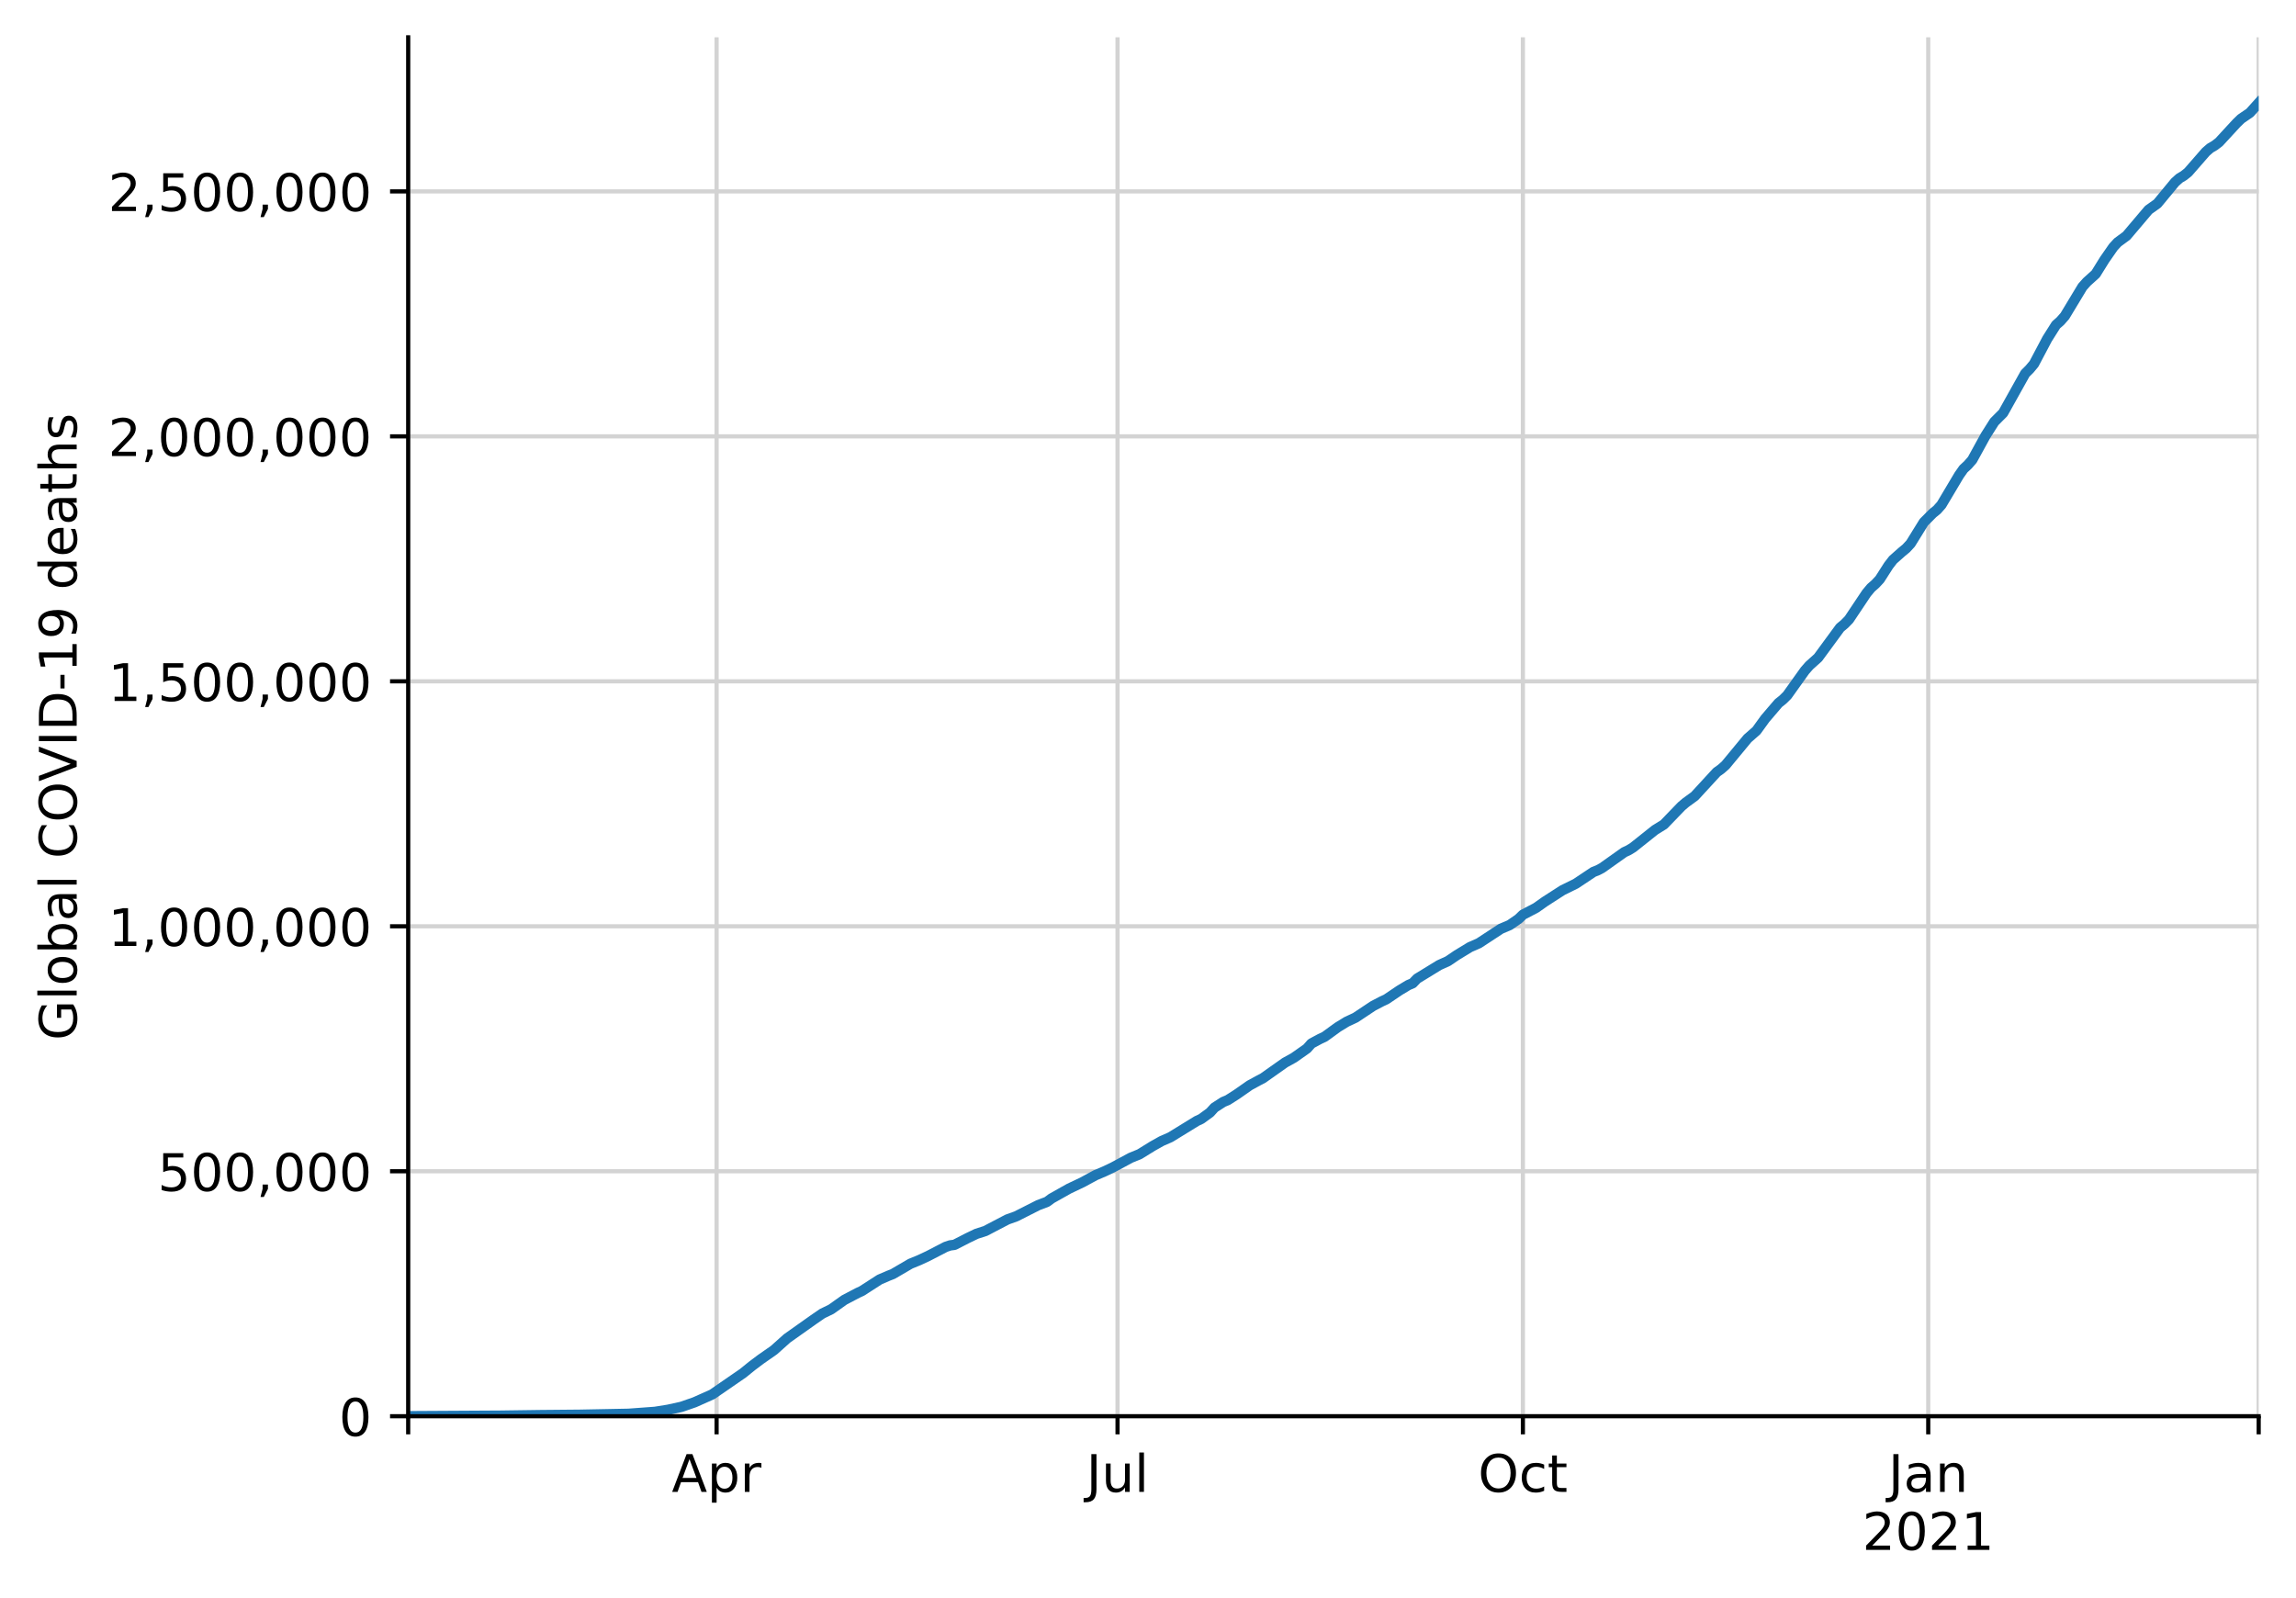
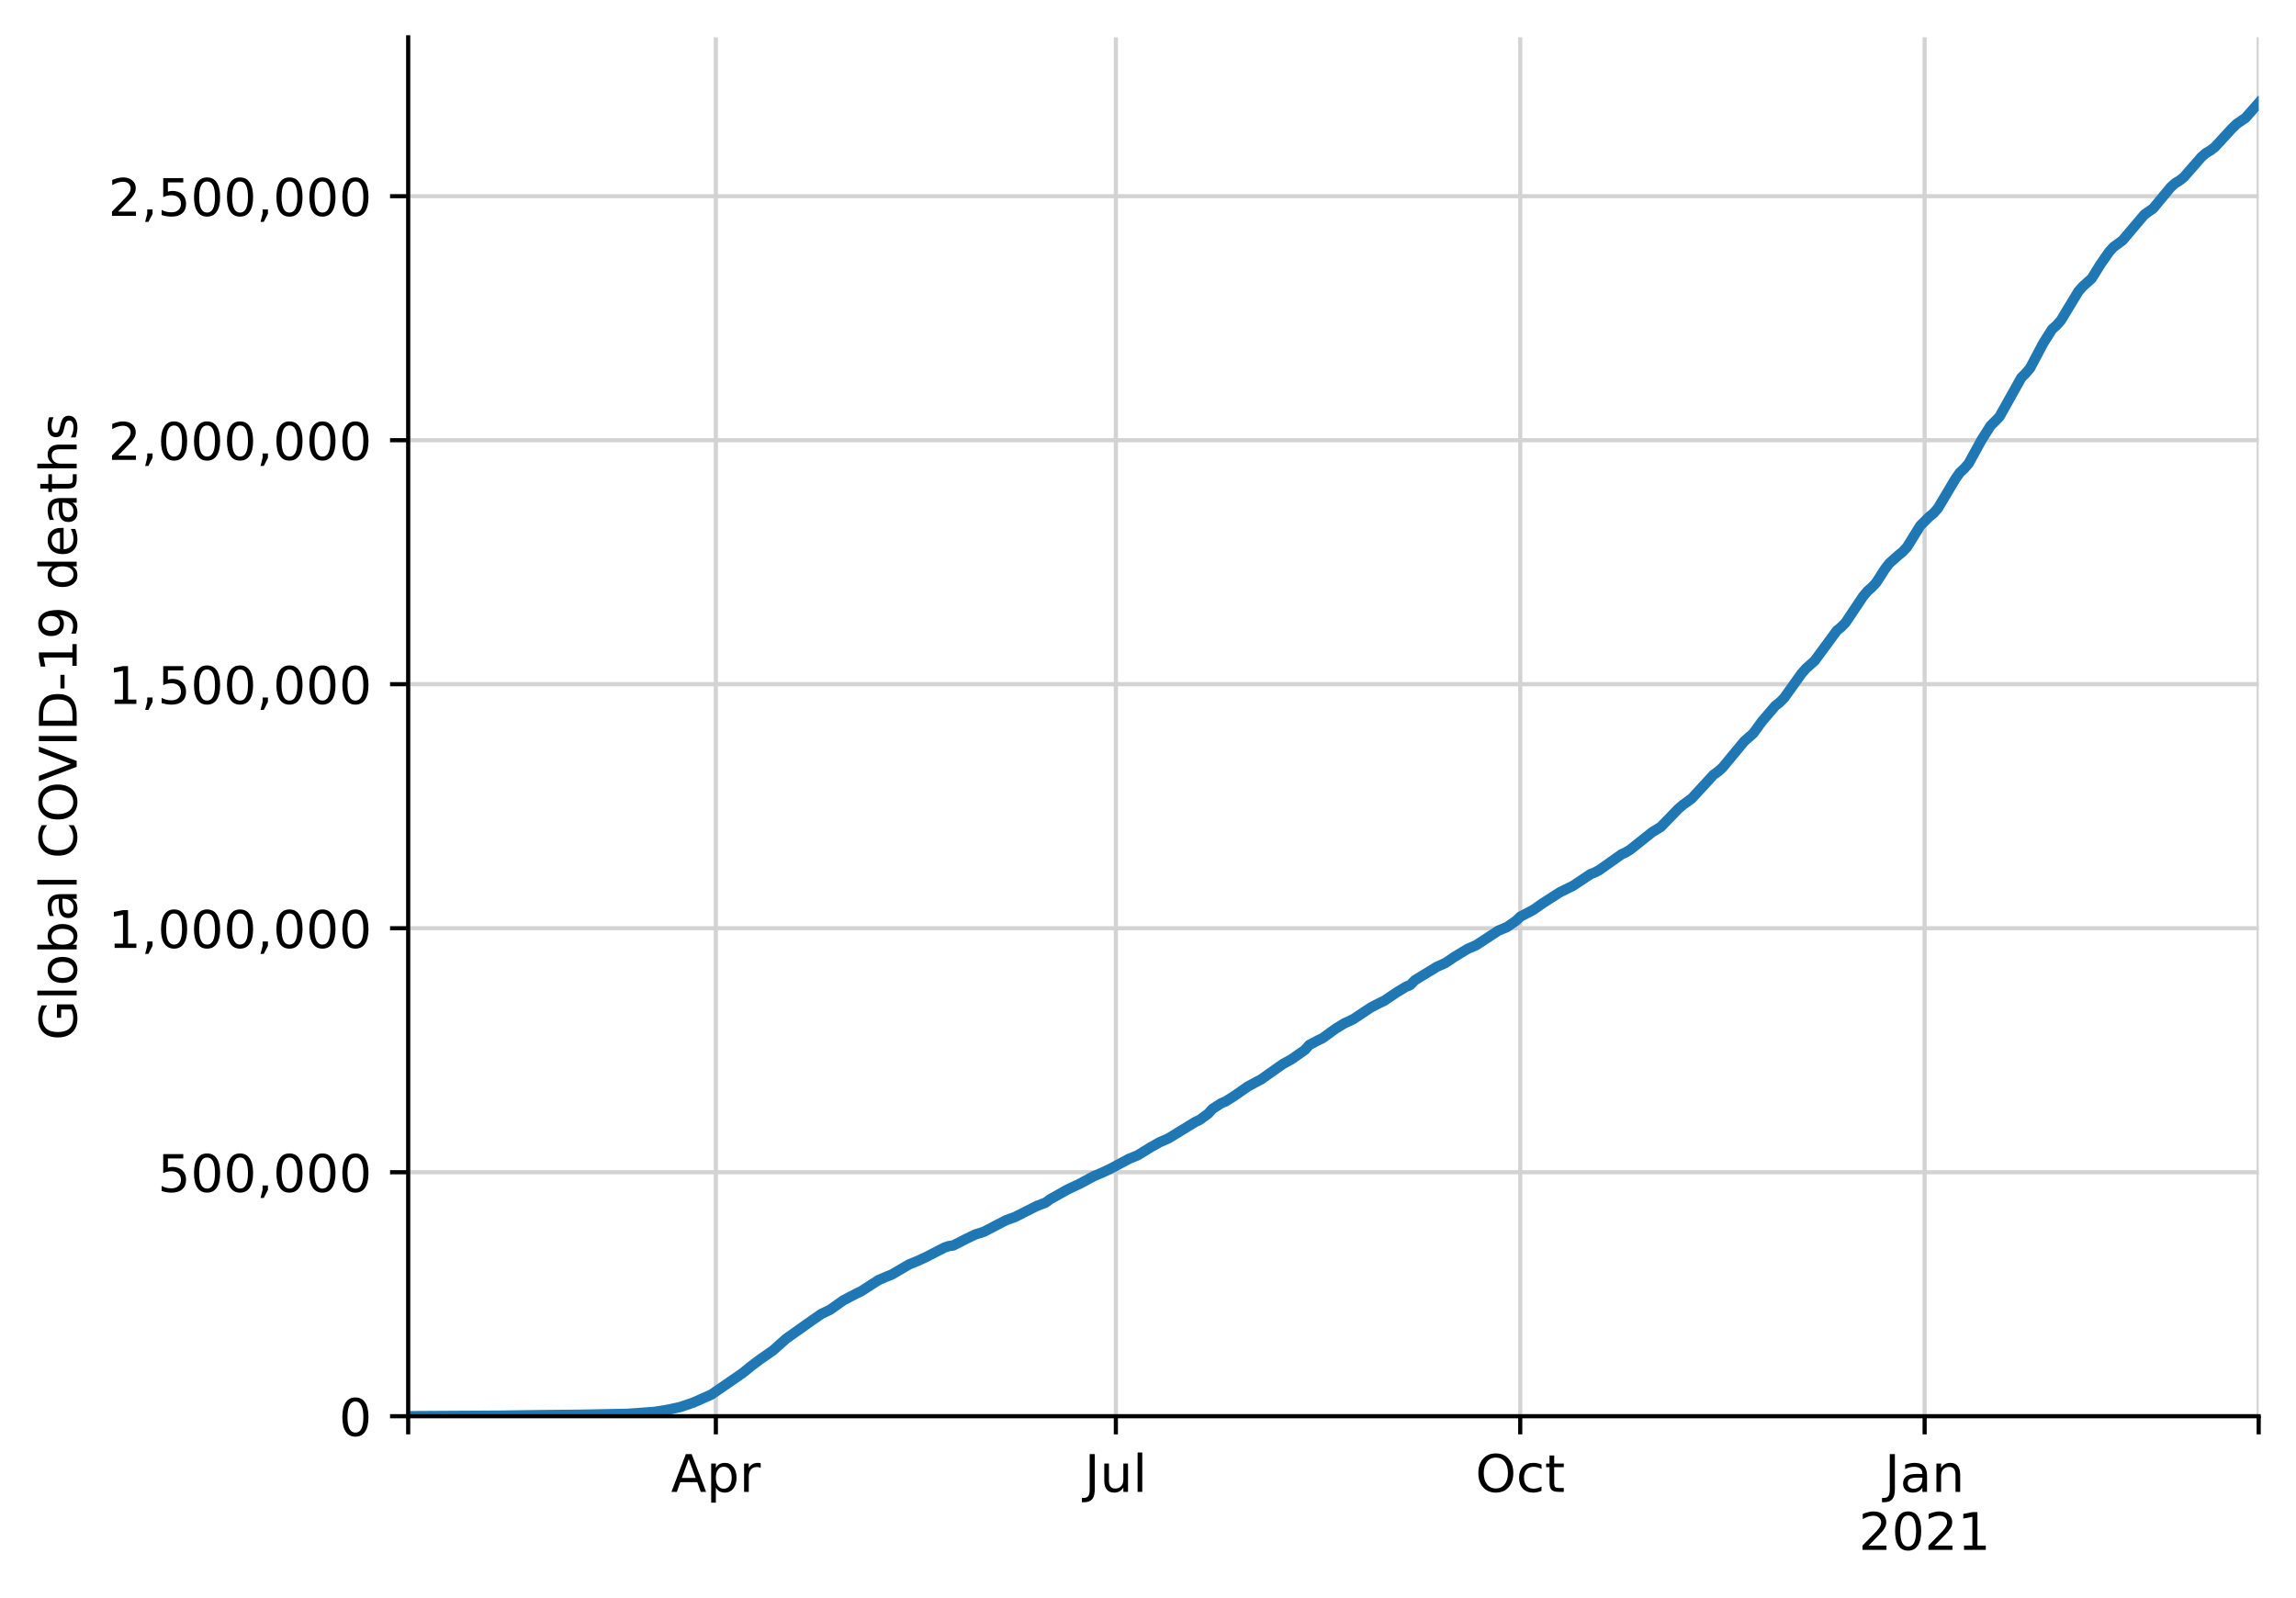
<svg xmlns="http://www.w3.org/2000/svg" xmlns:xlink="http://www.w3.org/1999/xlink" height="308.388pt" version="1.1" viewBox="0 0 443.092 308.388" width="443.092pt">
  <defs>
    <style type="text/css">
*{stroke-linecap:butt;stroke-linejoin:round;}
  </style>
  </defs>
  <g id="figure_1">
    <g id="patch_1">
      <path d="M 0 308.388  L 443.092 308.388  L 443.092 0  L 0 0  z " style="fill:#ffffff;" />
    </g>
    <g id="axes_1">
      <g id="patch_2">
        <path d="M 78.772 273.312  L 435.892 273.312  L 435.892 7.2  L 78.772 7.2  z " style="fill:#ffffff;" />
      </g>
      <g id="matplotlib.axis_1">
        <g id="xtick_1">
          <g id="line2d_1">
-             <path clip-path="url(#p2e5a24aade)" d="M 78.772 273.312  L 78.772 7.2  " style="fill:none;stroke:#d3d3d3;stroke-linecap:square;stroke-width:0.8;" />
+             <path clip-path="url(#p5467ae4b4a)" d="M 78.772 273.312  L 78.772 7.2  " style="fill:none;stroke:#d3d3d3;stroke-linecap:square;stroke-width:0.8;" />
          </g>
          <g id="line2d_2">
            <defs>
-               <path d="M 0 0  L 0 3.5  " id="mc92e51ea12" style="stroke:#000000;stroke-width:0.8;" />
-             </defs>
-             <g>
-               <use style="stroke:#000000;stroke-width:0.8;" x="78.772" xlink:href="#mc92e51ea12" y="273.312" />
+               <path d="M 0 0  L 0 3.5  " id="m3ddd0d1fa6" style="stroke:#000000;stroke-width:0.8;" />
+             </defs>
+             <g>
+               <use style="stroke:#000000;stroke-width:0.8;" x="78.772" xlink:href="#m3ddd0d1fa6" y="273.312" />
            </g>
          </g>
        </g>
        <g id="xtick_2">
          <g id="line2d_3">
-             <path clip-path="url(#p2e5a24aade)" d="M 138.292 273.312  L 138.292 7.2  " style="fill:none;stroke:#d3d3d3;stroke-linecap:square;stroke-width:0.8;" />
+             <path clip-path="url(#p5467ae4b4a)" d="M 138.15 273.312  L 138.15 7.2  " style="fill:none;stroke:#d3d3d3;stroke-linecap:square;stroke-width:0.8;" />
          </g>
          <g id="line2d_4">
            <g>
-               <use style="stroke:#000000;stroke-width:0.8;" x="138.292" xlink:href="#mc92e51ea12" y="273.312" />
+               <use style="stroke:#000000;stroke-width:0.8;" x="138.15" xlink:href="#m3ddd0d1fa6" y="273.312" />
            </g>
          </g>
          <g id="text_1">
            <defs>
              <path d="M 34.188 63.188  L 20.797 26.906  L 47.609 26.906  z M 28.609 72.906  L 39.797 72.906  L 67.578 0  L 57.328 0  L 50.688 18.703  L 17.828 18.703  L 11.188 0  L 0.781 0  z " id="DejaVuSans-65" />
              <path d="M 18.109 8.203  L 18.109 -20.797  L 9.078 -20.797  L 9.078 54.688  L 18.109 54.688  L 18.109 46.391  Q 20.953 51.266 25.266 53.625  Q 29.594 56 35.594 56  Q 45.562 56 51.781 48.094  Q 58.016 40.188 58.016 27.297  Q 58.016 14.406 51.781 6.484  Q 45.562 -1.422 35.594 -1.422  Q 29.594 -1.422 25.266 0.953  Q 20.953 3.328 18.109 8.203  z M 48.688 27.297  Q 48.688 37.203 44.609 42.844  Q 40.531 48.484 33.406 48.484  Q 26.266 48.484 22.188 42.844  Q 18.109 37.203 18.109 27.297  Q 18.109 17.391 22.188 11.75  Q 26.266 6.109 33.406 6.109  Q 40.531 6.109 44.609 11.75  Q 48.688 17.391 48.688 27.297  z " id="DejaVuSans-112" />
              <path d="M 41.109 46.297  Q 39.594 47.172 37.812 47.578  Q 36.031 48 33.891 48  Q 26.266 48 22.188 43.047  Q 18.109 38.094 18.109 28.812  L 18.109 0  L 9.078 0  L 9.078 54.688  L 18.109 54.688  L 18.109 46.188  Q 20.953 51.172 25.484 53.578  Q 30.031 56 36.531 56  Q 37.453 56 38.578 55.875  Q 39.703 55.766 41.062 55.516  z " id="DejaVuSans-114" />
            </defs>
-             <g transform="translate(129.6419 287.9104)scale(0.1 -0.1)">
+             <g transform="translate(129.5005 287.9104)scale(0.1 -0.1)">
              <use xlink:href="#DejaVuSans-65" />
              <use x="68.408" xlink:href="#DejaVuSans-112" />
              <use x="131.885" xlink:href="#DejaVuSans-114" />
            </g>
          </g>
        </g>
        <g id="xtick_3">
          <g id="line2d_5">
-             <path clip-path="url(#p2e5a24aade)" d="M 215.668 273.312  L 215.668 7.2  " style="fill:none;stroke:#d3d3d3;stroke-linecap:square;stroke-width:0.8;" />
+             <path clip-path="url(#p5467ae4b4a)" d="M 215.343 273.312  L 215.343 7.2  " style="fill:none;stroke:#d3d3d3;stroke-linecap:square;stroke-width:0.8;" />
          </g>
          <g id="line2d_6">
            <g>
-               <use style="stroke:#000000;stroke-width:0.8;" x="215.668" xlink:href="#mc92e51ea12" y="273.312" />
+               <use style="stroke:#000000;stroke-width:0.8;" x="215.343" xlink:href="#m3ddd0d1fa6" y="273.312" />
            </g>
          </g>
          <g id="text_2">
            <defs>
              <path d="M 9.812 72.906  L 19.672 72.906  L 19.672 5.078  Q 19.672 -8.109 14.672 -14.062  Q 9.672 -20.016 -1.422 -20.016  L -5.172 -20.016  L -5.172 -11.719  L -2.094 -11.719  Q 4.438 -11.719 7.125 -8.047  Q 9.812 -4.391 9.812 5.078  z " id="DejaVuSans-74" />
              <path d="M 8.5 21.578  L 8.5 54.688  L 17.484 54.688  L 17.484 21.922  Q 17.484 14.156 20.5 10.266  Q 23.531 6.391 29.594 6.391  Q 36.859 6.391 41.078 11.031  Q 45.312 15.672 45.312 23.688  L 45.312 54.688  L 54.297 54.688  L 54.297 0  L 45.312 0  L 45.312 8.406  Q 42.047 3.422 37.719 1  Q 33.406 -1.422 27.688 -1.422  Q 18.266 -1.422 13.375 4.438  Q 8.5 10.297 8.5 21.578  z M 31.109 56  z " id="DejaVuSans-117" />
              <path d="M 9.422 75.984  L 18.406 75.984  L 18.406 0  L 9.422 0  z " id="DejaVuSans-108" />
            </defs>
-             <g transform="translate(209.6351 287.9104)scale(0.1 -0.1)">
+             <g transform="translate(209.3099 287.9104)scale(0.1 -0.1)">
              <use xlink:href="#DejaVuSans-74" />
              <use x="29.492" xlink:href="#DejaVuSans-117" />
              <use x="92.871" xlink:href="#DejaVuSans-108" />
            </g>
          </g>
        </g>
        <g id="xtick_4">
          <g id="line2d_7">
-             <path clip-path="url(#p2e5a24aade)" d="M 293.894 273.312  L 293.894 7.2  " style="fill:none;stroke:#d3d3d3;stroke-linecap:square;stroke-width:0.8;" />
+             <path clip-path="url(#p5467ae4b4a)" d="M 293.383 273.312  L 293.383 7.2  " style="fill:none;stroke:#d3d3d3;stroke-linecap:square;stroke-width:0.8;" />
          </g>
          <g id="line2d_8">
            <g>
-               <use style="stroke:#000000;stroke-width:0.8;" x="293.894" xlink:href="#mc92e51ea12" y="273.312" />
+               <use style="stroke:#000000;stroke-width:0.8;" x="293.383" xlink:href="#m3ddd0d1fa6" y="273.312" />
            </g>
          </g>
          <g id="text_3">
            <defs>
              <path d="M 39.406 66.219  Q 28.656 66.219 22.328 58.203  Q 16.016 50.203 16.016 36.375  Q 16.016 22.609 22.328 14.594  Q 28.656 6.594 39.406 6.594  Q 50.141 6.594 56.422 14.594  Q 62.703 22.609 62.703 36.375  Q 62.703 50.203 56.422 58.203  Q 50.141 66.219 39.406 66.219  z M 39.406 74.219  Q 54.734 74.219 63.906 63.938  Q 73.094 53.656 73.094 36.375  Q 73.094 19.141 63.906 8.859  Q 54.734 -1.422 39.406 -1.422  Q 24.031 -1.422 14.812 8.828  Q 5.609 19.094 5.609 36.375  Q 5.609 53.656 14.812 63.938  Q 24.031 74.219 39.406 74.219  z " id="DejaVuSans-79" />
              <path d="M 48.781 52.594  L 48.781 44.188  Q 44.969 46.297 41.141 47.344  Q 37.312 48.391 33.406 48.391  Q 24.656 48.391 19.812 42.844  Q 14.984 37.312 14.984 27.297  Q 14.984 17.281 19.812 11.734  Q 24.656 6.203 33.406 6.203  Q 37.312 6.203 41.141 7.25  Q 44.969 8.297 48.781 10.406  L 48.781 2.094  Q 45.016 0.344 40.984 -0.531  Q 36.969 -1.422 32.422 -1.422  Q 20.062 -1.422 12.781 6.344  Q 5.516 14.109 5.516 27.297  Q 5.516 40.672 12.859 48.328  Q 20.219 56 33.016 56  Q 37.156 56 41.109 55.141  Q 45.062 54.297 48.781 52.594  z " id="DejaVuSans-99" />
              <path d="M 18.312 70.219  L 18.312 54.688  L 36.812 54.688  L 36.812 47.703  L 18.312 47.703  L 18.312 18.016  Q 18.312 11.328 20.141 9.422  Q 21.969 7.516 27.594 7.516  L 36.812 7.516  L 36.812 0  L 27.594 0  Q 17.188 0 13.234 3.875  Q 9.281 7.766 9.281 18.016  L 9.281 47.703  L 2.688 47.703  L 2.688 54.688  L 9.281 54.688  L 9.281 70.219  z " id="DejaVuSans-116" />
            </defs>
-             <g transform="translate(285.2488 287.9104)scale(0.1 -0.1)">
+             <g transform="translate(284.7379 287.9104)scale(0.1 -0.1)">
              <use xlink:href="#DejaVuSans-79" />
              <use x="78.711" xlink:href="#DejaVuSans-99" />
              <use x="133.691" xlink:href="#DejaVuSans-116" />
            </g>
          </g>
        </g>
        <g id="xtick_5">
          <g id="line2d_9">
-             <path clip-path="url(#p2e5a24aade)" d="M 372.12 273.312  L 372.12 7.2  " style="fill:none;stroke:#d3d3d3;stroke-linecap:square;stroke-width:0.8;" />
+             <path clip-path="url(#p5467ae4b4a)" d="M 371.424 273.312  L 371.424 7.2  " style="fill:none;stroke:#d3d3d3;stroke-linecap:square;stroke-width:0.8;" />
          </g>
          <g id="line2d_10">
            <g>
-               <use style="stroke:#000000;stroke-width:0.8;" x="372.12" xlink:href="#mc92e51ea12" y="273.312" />
+               <use style="stroke:#000000;stroke-width:0.8;" x="371.424" xlink:href="#m3ddd0d1fa6" y="273.312" />
            </g>
          </g>
          <g id="text_4">
            <defs>
              <path d="M 34.281 27.484  Q 23.391 27.484 19.188 25  Q 14.984 22.516 14.984 16.5  Q 14.984 11.719 18.141 8.906  Q 21.297 6.109 26.703 6.109  Q 34.188 6.109 38.703 11.406  Q 43.219 16.703 43.219 25.484  L 43.219 27.484  z M 52.203 31.203  L 52.203 0  L 43.219 0  L 43.219 8.297  Q 40.141 3.328 35.547 0.953  Q 30.953 -1.422 24.312 -1.422  Q 15.922 -1.422 10.953 3.297  Q 6 8.016 6 15.922  Q 6 25.141 12.172 29.828  Q 18.359 34.516 30.609 34.516  L 43.219 34.516  L 43.219 35.406  Q 43.219 41.609 39.141 45  Q 35.062 48.391 27.688 48.391  Q 23 48.391 18.547 47.266  Q 14.109 46.141 10.016 43.891  L 10.016 52.203  Q 14.938 54.109 19.578 55.047  Q 24.219 56 28.609 56  Q 40.484 56 46.344 49.844  Q 52.203 43.703 52.203 31.203  z " id="DejaVuSans-97" />
              <path d="M 54.891 33.016  L 54.891 0  L 45.906 0  L 45.906 32.719  Q 45.906 40.484 42.875 44.328  Q 39.844 48.188 33.797 48.188  Q 26.516 48.188 22.312 43.547  Q 18.109 38.922 18.109 30.906  L 18.109 0  L 9.078 0  L 9.078 54.688  L 18.109 54.688  L 18.109 46.188  Q 21.344 51.125 25.703 53.562  Q 30.078 56 35.797 56  Q 45.219 56 50.047 50.172  Q 54.891 44.344 54.891 33.016  z " id="DejaVuSans-110" />
            </defs>
-             <g transform="translate(364.4126 287.9104)scale(0.1 -0.1)">
+             <g transform="translate(363.7158 287.9104)scale(0.1 -0.1)">
              <use xlink:href="#DejaVuSans-74" />
              <use x="29.492" xlink:href="#DejaVuSans-97" />
              <use x="90.771" xlink:href="#DejaVuSans-110" />
            </g>
            <defs>
              <path d="M 19.188 8.297  L 53.609 8.297  L 53.609 0  L 7.328 0  L 7.328 8.297  Q 12.938 14.109 22.625 23.891  Q 32.328 33.688 34.812 36.531  Q 39.547 41.844 41.422 45.531  Q 43.312 49.219 43.312 52.781  Q 43.312 58.594 39.234 62.25  Q 35.156 65.922 28.609 65.922  Q 23.969 65.922 18.812 64.312  Q 13.672 62.703 7.812 59.422  L 7.812 69.391  Q 13.766 71.781 18.938 73  Q 24.125 74.219 28.422 74.219  Q 39.75 74.219 46.484 68.547  Q 53.219 62.891 53.219 53.422  Q 53.219 48.922 51.531 44.891  Q 49.859 40.875 45.406 35.406  Q 44.188 33.984 37.641 27.219  Q 31.109 20.453 19.188 8.297  z " id="DejaVuSans-50" />
              <path d="M 31.781 66.406  Q 24.172 66.406 20.328 58.906  Q 16.5 51.422 16.5 36.375  Q 16.5 21.391 20.328 13.891  Q 24.172 6.391 31.781 6.391  Q 39.453 6.391 43.281 13.891  Q 47.125 21.391 47.125 36.375  Q 47.125 51.422 43.281 58.906  Q 39.453 66.406 31.781 66.406  z M 31.781 74.219  Q 44.047 74.219 50.516 64.516  Q 56.984 54.828 56.984 36.375  Q 56.984 17.969 50.516 8.266  Q 44.047 -1.422 31.781 -1.422  Q 19.531 -1.422 13.062 8.266  Q 6.594 17.969 6.594 36.375  Q 6.594 54.828 13.062 64.516  Q 19.531 74.219 31.781 74.219  z " id="DejaVuSans-48" />
              <path d="M 12.406 8.297  L 28.516 8.297  L 28.516 63.922  L 10.984 60.406  L 10.984 69.391  L 28.422 72.906  L 38.281 72.906  L 38.281 8.297  L 54.391 8.297  L 54.391 0  L 12.406 0  z " id="DejaVuSans-49" />
            </defs>
-             <g transform="translate(359.3954 299.1082)scale(0.1 -0.1)">
+             <g transform="translate(358.6987 299.1082)scale(0.1 -0.1)">
              <use xlink:href="#DejaVuSans-50" />
              <use x="63.623" xlink:href="#DejaVuSans-48" />
              <use x="127.246" xlink:href="#DejaVuSans-50" />
              <use x="190.869" xlink:href="#DejaVuSans-49" />
            </g>
          </g>
        </g>
        <g id="xtick_6">
          <g id="line2d_11">
-             <path clip-path="url(#p2e5a24aade)" d="M 435.892 273.312  L 435.892 7.2  " style="fill:none;stroke:#d3d3d3;stroke-linecap:square;stroke-width:0.8;" />
+             <path clip-path="url(#p5467ae4b4a)" d="M 435.892 273.312  L 435.892 7.2  " style="fill:none;stroke:#d3d3d3;stroke-linecap:square;stroke-width:0.8;" />
          </g>
          <g id="line2d_12">
            <g>
-               <use style="stroke:#000000;stroke-width:0.8;" x="435.892" xlink:href="#mc92e51ea12" y="273.312" />
+               <use style="stroke:#000000;stroke-width:0.8;" x="435.892" xlink:href="#m3ddd0d1fa6" y="273.312" />
            </g>
          </g>
        </g>
      </g>
      <g id="matplotlib.axis_2">
        <g id="ytick_1">
          <g id="line2d_13">
-             <path clip-path="url(#p2e5a24aade)" d="M 78.772 273.312  L 435.892 273.312  " style="fill:none;stroke:#d3d3d3;stroke-linecap:square;stroke-width:0.8;" />
+             <path clip-path="url(#p5467ae4b4a)" d="M 78.772 273.312  L 435.892 273.312  " style="fill:none;stroke:#d3d3d3;stroke-linecap:square;stroke-width:0.8;" />
          </g>
          <g id="line2d_14">
            <defs>
-               <path d="M 0 0  L -3.5 0  " id="m2158e27679" style="stroke:#000000;stroke-width:0.8;" />
-             </defs>
-             <g>
-               <use style="stroke:#000000;stroke-width:0.8;" x="78.772" xlink:href="#m2158e27679" y="273.312" />
+               <path d="M 0 0  L -3.5 0  " id="mf7fbb1a57c" style="stroke:#000000;stroke-width:0.8;" />
+             </defs>
+             <g>
+               <use style="stroke:#000000;stroke-width:0.8;" x="78.772" xlink:href="#mf7fbb1a57c" y="273.312" />
            </g>
          </g>
          <g id="text_5">
            <g transform="translate(65.40937 277.1112)scale(0.1 -0.1)">
              <use xlink:href="#DejaVuSans-48" />
            </g>
          </g>
        </g>
        <g id="ytick_2">
          <g id="line2d_15">
-             <path clip-path="url(#p2e5a24aade)" d="M 78.772 226.036  L 435.892 226.036  " style="fill:none;stroke:#d3d3d3;stroke-linecap:square;stroke-width:0.8;" />
+             <path clip-path="url(#p5467ae4b4a)" d="M 78.772 226.222  L 435.892 226.222  " style="fill:none;stroke:#d3d3d3;stroke-linecap:square;stroke-width:0.8;" />
          </g>
          <g id="line2d_16">
            <g>
-               <use style="stroke:#000000;stroke-width:0.8;" x="78.772" xlink:href="#m2158e27679" y="226.036" />
+               <use style="stroke:#000000;stroke-width:0.8;" x="78.772" xlink:href="#mf7fbb1a57c" y="226.222" />
            </g>
          </g>
          <g id="text_6">
            <defs>
              <path d="M 10.797 72.906  L 49.516 72.906  L 49.516 64.594  L 19.828 64.594  L 19.828 46.734  Q 21.969 47.469 24.109 47.828  Q 26.266 48.188 28.422 48.188  Q 40.625 48.188 47.75 41.5  Q 54.891 34.812 54.891 23.391  Q 54.891 11.625 47.562 5.094  Q 40.234 -1.422 26.906 -1.422  Q 22.312 -1.422 17.547 -0.641  Q 12.797 0.141 7.719 1.703  L 7.719 11.625  Q 12.109 9.234 16.797 8.062  Q 21.484 6.891 26.703 6.891  Q 35.156 6.891 40.078 11.328  Q 45.016 15.766 45.016 23.391  Q 45.016 31 40.078 35.438  Q 35.156 39.891 26.703 39.891  Q 22.75 39.891 18.812 39.016  Q 14.891 38.141 10.797 36.281  z " id="DejaVuSans-53" />
              <path d="M 11.719 12.406  L 22.016 12.406  L 22.016 4  L 14.016 -11.625  L 7.719 -11.625  L 11.719 4  z " id="DejaVuSans-44" />
            </defs>
-             <g transform="translate(30.41875 229.8355)scale(0.1 -0.1)">
+             <g transform="translate(30.41875 230.0215)scale(0.1 -0.1)">
              <use xlink:href="#DejaVuSans-53" />
              <use x="63.623" xlink:href="#DejaVuSans-48" />
              <use x="127.246" xlink:href="#DejaVuSans-48" />
              <use x="190.869" xlink:href="#DejaVuSans-44" />
              <use x="222.656" xlink:href="#DejaVuSans-48" />
              <use x="286.279" xlink:href="#DejaVuSans-48" />
              <use x="349.902" xlink:href="#DejaVuSans-48" />
            </g>
          </g>
        </g>
        <g id="ytick_3">
          <g id="line2d_17">
-             <path clip-path="url(#p2e5a24aade)" d="M 78.772 178.761  L 435.892 178.761  " style="fill:none;stroke:#d3d3d3;stroke-linecap:square;stroke-width:0.8;" />
+             <path clip-path="url(#p5467ae4b4a)" d="M 78.772 179.133  L 435.892 179.133  " style="fill:none;stroke:#d3d3d3;stroke-linecap:square;stroke-width:0.8;" />
          </g>
          <g id="line2d_18">
            <g>
-               <use style="stroke:#000000;stroke-width:0.8;" x="78.772" xlink:href="#m2158e27679" y="178.761" />
+               <use style="stroke:#000000;stroke-width:0.8;" x="78.772" xlink:href="#mf7fbb1a57c" y="179.133" />
            </g>
          </g>
          <g id="text_7">
-             <g transform="translate(20.87813 182.5597)scale(0.1 -0.1)">
+             <g transform="translate(20.87813 182.9318)scale(0.1 -0.1)">
              <use xlink:href="#DejaVuSans-49" />
              <use x="63.623" xlink:href="#DejaVuSans-44" />
              <use x="95.41" xlink:href="#DejaVuSans-48" />
              <use x="159.033" xlink:href="#DejaVuSans-48" />
              <use x="222.656" xlink:href="#DejaVuSans-48" />
              <use x="286.279" xlink:href="#DejaVuSans-44" />
              <use x="318.066" xlink:href="#DejaVuSans-48" />
              <use x="381.689" xlink:href="#DejaVuSans-48" />
              <use x="445.312" xlink:href="#DejaVuSans-48" />
            </g>
          </g>
        </g>
        <g id="ytick_4">
          <g id="line2d_19">
-             <path clip-path="url(#p2e5a24aade)" d="M 78.772 131.485  L 435.892 131.485  " style="fill:none;stroke:#d3d3d3;stroke-linecap:square;stroke-width:0.8;" />
+             <path clip-path="url(#p5467ae4b4a)" d="M 78.772 132.043  L 435.892 132.043  " style="fill:none;stroke:#d3d3d3;stroke-linecap:square;stroke-width:0.8;" />
          </g>
          <g id="line2d_20">
            <g>
-               <use style="stroke:#000000;stroke-width:0.8;" x="78.772" xlink:href="#m2158e27679" y="131.485" />
+               <use style="stroke:#000000;stroke-width:0.8;" x="78.772" xlink:href="#mf7fbb1a57c" y="132.043" />
            </g>
          </g>
          <g id="text_8">
-             <g transform="translate(20.87813 135.284)scale(0.1 -0.1)">
+             <g transform="translate(20.87813 135.8421)scale(0.1 -0.1)">
              <use xlink:href="#DejaVuSans-49" />
              <use x="63.623" xlink:href="#DejaVuSans-44" />
              <use x="95.41" xlink:href="#DejaVuSans-53" />
              <use x="159.033" xlink:href="#DejaVuSans-48" />
              <use x="222.656" xlink:href="#DejaVuSans-48" />
              <use x="286.279" xlink:href="#DejaVuSans-44" />
              <use x="318.066" xlink:href="#DejaVuSans-48" />
              <use x="381.689" xlink:href="#DejaVuSans-48" />
              <use x="445.312" xlink:href="#DejaVuSans-48" />
            </g>
          </g>
        </g>
        <g id="ytick_5">
          <g id="line2d_21">
-             <path clip-path="url(#p2e5a24aade)" d="M 78.772 84.209  L 435.892 84.209  " style="fill:none;stroke:#d3d3d3;stroke-linecap:square;stroke-width:0.8;" />
+             <path clip-path="url(#p5467ae4b4a)" d="M 78.772 84.953  L 435.892 84.953  " style="fill:none;stroke:#d3d3d3;stroke-linecap:square;stroke-width:0.8;" />
          </g>
          <g id="line2d_22">
            <g>
-               <use style="stroke:#000000;stroke-width:0.8;" x="78.772" xlink:href="#m2158e27679" y="84.209" />
+               <use style="stroke:#000000;stroke-width:0.8;" x="78.772" xlink:href="#mf7fbb1a57c" y="84.953" />
            </g>
          </g>
          <g id="text_9">
-             <g transform="translate(20.87813 88.00823)scale(0.1 -0.1)">
+             <g transform="translate(20.87813 88.75241)scale(0.1 -0.1)">
              <use xlink:href="#DejaVuSans-50" />
              <use x="63.623" xlink:href="#DejaVuSans-44" />
              <use x="95.41" xlink:href="#DejaVuSans-48" />
              <use x="159.033" xlink:href="#DejaVuSans-48" />
              <use x="222.656" xlink:href="#DejaVuSans-48" />
              <use x="286.279" xlink:href="#DejaVuSans-44" />
              <use x="318.066" xlink:href="#DejaVuSans-48" />
              <use x="381.689" xlink:href="#DejaVuSans-48" />
              <use x="445.312" xlink:href="#DejaVuSans-48" />
            </g>
          </g>
        </g>
        <g id="ytick_6">
          <g id="line2d_23">
-             <path clip-path="url(#p2e5a24aade)" d="M 78.772 36.933  L 435.892 36.933  " style="fill:none;stroke:#d3d3d3;stroke-linecap:square;stroke-width:0.8;" />
+             <path clip-path="url(#p5467ae4b4a)" d="M 78.772 37.863  L 435.892 37.863  " style="fill:none;stroke:#d3d3d3;stroke-linecap:square;stroke-width:0.8;" />
          </g>
          <g id="line2d_24">
            <g>
-               <use style="stroke:#000000;stroke-width:0.8;" x="78.772" xlink:href="#m2158e27679" y="36.933" />
+               <use style="stroke:#000000;stroke-width:0.8;" x="78.772" xlink:href="#mf7fbb1a57c" y="37.863" />
            </g>
          </g>
          <g id="text_10">
-             <g transform="translate(20.87813 40.73249)scale(0.1 -0.1)">
+             <g transform="translate(20.87813 41.66271)scale(0.1 -0.1)">
              <use xlink:href="#DejaVuSans-50" />
              <use x="63.623" xlink:href="#DejaVuSans-44" />
              <use x="95.41" xlink:href="#DejaVuSans-53" />
              <use x="159.033" xlink:href="#DejaVuSans-48" />
              <use x="222.656" xlink:href="#DejaVuSans-48" />
              <use x="286.279" xlink:href="#DejaVuSans-44" />
              <use x="318.066" xlink:href="#DejaVuSans-48" />
              <use x="381.689" xlink:href="#DejaVuSans-48" />
              <use x="445.312" xlink:href="#DejaVuSans-48" />
            </g>
          </g>
        </g>
        <g id="text_11">
          <defs>
            <path d="M 59.516 10.406  L 59.516 29.984  L 43.406 29.984  L 43.406 38.094  L 69.281 38.094  L 69.281 6.781  Q 63.578 2.734 56.688 0.656  Q 49.812 -1.422 42 -1.422  Q 24.906 -1.422 15.25 8.562  Q 5.609 18.562 5.609 36.375  Q 5.609 54.25 15.25 64.234  Q 24.906 74.219 42 74.219  Q 49.125 74.219 55.547 72.453  Q 61.969 70.703 67.391 67.281  L 67.391 56.781  Q 61.922 61.422 55.766 63.766  Q 49.609 66.109 42.828 66.109  Q 29.438 66.109 22.719 58.641  Q 16.016 51.172 16.016 36.375  Q 16.016 21.625 22.719 14.156  Q 29.438 6.688 42.828 6.688  Q 48.047 6.688 52.141 7.594  Q 56.25 8.5 59.516 10.406  z " id="DejaVuSans-71" />
            <path d="M 30.609 48.391  Q 23.391 48.391 19.188 42.75  Q 14.984 37.109 14.984 27.297  Q 14.984 17.484 19.156 11.844  Q 23.344 6.203 30.609 6.203  Q 37.797 6.203 41.984 11.859  Q 46.188 17.531 46.188 27.297  Q 46.188 37.016 41.984 42.703  Q 37.797 48.391 30.609 48.391  z M 30.609 56  Q 42.328 56 49.016 48.375  Q 55.719 40.766 55.719 27.297  Q 55.719 13.875 49.016 6.219  Q 42.328 -1.422 30.609 -1.422  Q 18.844 -1.422 12.172 6.219  Q 5.516 13.875 5.516 27.297  Q 5.516 40.766 12.172 48.375  Q 18.844 56 30.609 56  z " id="DejaVuSans-111" />
            <path d="M 48.688 27.297  Q 48.688 37.203 44.609 42.844  Q 40.531 48.484 33.406 48.484  Q 26.266 48.484 22.188 42.844  Q 18.109 37.203 18.109 27.297  Q 18.109 17.391 22.188 11.75  Q 26.266 6.109 33.406 6.109  Q 40.531 6.109 44.609 11.75  Q 48.688 17.391 48.688 27.297  z M 18.109 46.391  Q 20.953 51.266 25.266 53.625  Q 29.594 56 35.594 56  Q 45.562 56 51.781 48.094  Q 58.016 40.188 58.016 27.297  Q 58.016 14.406 51.781 6.484  Q 45.562 -1.422 35.594 -1.422  Q 29.594 -1.422 25.266 0.953  Q 20.953 3.328 18.109 8.203  L 18.109 0  L 9.078 0  L 9.078 75.984  L 18.109 75.984  z " id="DejaVuSans-98" />
            <path id="DejaVuSans-32" />
            <path d="M 64.406 67.281  L 64.406 56.891  Q 59.422 61.531 53.781 63.812  Q 48.141 66.109 41.797 66.109  Q 29.297 66.109 22.656 58.469  Q 16.016 50.828 16.016 36.375  Q 16.016 21.969 22.656 14.328  Q 29.297 6.688 41.797 6.688  Q 48.141 6.688 53.781 8.984  Q 59.422 11.281 64.406 15.922  L 64.406 5.609  Q 59.234 2.094 53.438 0.328  Q 47.656 -1.422 41.219 -1.422  Q 24.656 -1.422 15.125 8.703  Q 5.609 18.844 5.609 36.375  Q 5.609 53.953 15.125 64.078  Q 24.656 74.219 41.219 74.219  Q 47.75 74.219 53.531 72.484  Q 59.328 70.75 64.406 67.281  z " id="DejaVuSans-67" />
            <path d="M 28.609 0  L 0.781 72.906  L 11.078 72.906  L 34.188 11.531  L 57.328 72.906  L 67.578 72.906  L 39.797 0  z " id="DejaVuSans-86" />
            <path d="M 9.812 72.906  L 19.672 72.906  L 19.672 0  L 9.812 0  z " id="DejaVuSans-73" />
            <path d="M 19.672 64.797  L 19.672 8.109  L 31.594 8.109  Q 46.688 8.109 53.688 14.938  Q 60.688 21.781 60.688 36.531  Q 60.688 51.172 53.688 57.984  Q 46.688 64.797 31.594 64.797  z M 9.812 72.906  L 30.078 72.906  Q 51.266 72.906 61.172 64.094  Q 71.094 55.281 71.094 36.531  Q 71.094 17.672 61.125 8.828  Q 51.172 0 30.078 0  L 9.812 0  z " id="DejaVuSans-68" />
            <path d="M 4.891 31.391  L 31.203 31.391  L 31.203 23.391  L 4.891 23.391  z " id="DejaVuSans-45" />
            <path d="M 10.984 1.516  L 10.984 10.5  Q 14.703 8.734 18.5 7.812  Q 22.312 6.891 25.984 6.891  Q 35.75 6.891 40.891 13.453  Q 46.047 20.016 46.781 33.406  Q 43.953 29.203 39.594 26.953  Q 35.25 24.703 29.984 24.703  Q 19.047 24.703 12.672 31.312  Q 6.297 37.938 6.297 49.422  Q 6.297 60.641 12.938 67.422  Q 19.578 74.219 30.609 74.219  Q 43.266 74.219 49.922 64.516  Q 56.594 54.828 56.594 36.375  Q 56.594 19.141 48.406 8.859  Q 40.234 -1.422 26.422 -1.422  Q 22.703 -1.422 18.891 -0.688  Q 15.094 0.047 10.984 1.516  z M 30.609 32.422  Q 37.25 32.422 41.125 36.953  Q 45.016 41.5 45.016 49.422  Q 45.016 57.281 41.125 61.844  Q 37.25 66.406 30.609 66.406  Q 23.969 66.406 20.094 61.844  Q 16.219 57.281 16.219 49.422  Q 16.219 41.5 20.094 36.953  Q 23.969 32.422 30.609 32.422  z " id="DejaVuSans-57" />
            <path d="M 45.406 46.391  L 45.406 75.984  L 54.391 75.984  L 54.391 0  L 45.406 0  L 45.406 8.203  Q 42.578 3.328 38.25 0.953  Q 33.938 -1.422 27.875 -1.422  Q 17.969 -1.422 11.734 6.484  Q 5.516 14.406 5.516 27.297  Q 5.516 40.188 11.734 48.094  Q 17.969 56 27.875 56  Q 33.938 56 38.25 53.625  Q 42.578 51.266 45.406 46.391  z M 14.797 27.297  Q 14.797 17.391 18.875 11.75  Q 22.953 6.109 30.078 6.109  Q 37.203 6.109 41.297 11.75  Q 45.406 17.391 45.406 27.297  Q 45.406 37.203 41.297 42.844  Q 37.203 48.484 30.078 48.484  Q 22.953 48.484 18.875 42.844  Q 14.797 37.203 14.797 27.297  z " id="DejaVuSans-100" />
            <path d="M 56.203 29.594  L 56.203 25.203  L 14.891 25.203  Q 15.484 15.922 20.484 11.062  Q 25.484 6.203 34.422 6.203  Q 39.594 6.203 44.453 7.469  Q 49.312 8.734 54.109 11.281  L 54.109 2.781  Q 49.266 0.734 44.188 -0.344  Q 39.109 -1.422 33.891 -1.422  Q 20.797 -1.422 13.156 6.188  Q 5.516 13.812 5.516 26.812  Q 5.516 40.234 12.766 48.109  Q 20.016 56 32.328 56  Q 43.359 56 49.781 48.891  Q 56.203 41.797 56.203 29.594  z M 47.219 32.234  Q 47.125 39.594 43.094 43.984  Q 39.062 48.391 32.422 48.391  Q 24.906 48.391 20.391 44.141  Q 15.875 39.891 15.188 32.172  z " id="DejaVuSans-101" />
            <path d="M 54.891 33.016  L 54.891 0  L 45.906 0  L 45.906 32.719  Q 45.906 40.484 42.875 44.328  Q 39.844 48.188 33.797 48.188  Q 26.516 48.188 22.312 43.547  Q 18.109 38.922 18.109 30.906  L 18.109 0  L 9.078 0  L 9.078 75.984  L 18.109 75.984  L 18.109 46.188  Q 21.344 51.125 25.703 53.562  Q 30.078 56 35.797 56  Q 45.219 56 50.047 50.172  Q 54.891 44.344 54.891 33.016  z " id="DejaVuSans-104" />
            <path d="M 44.281 53.078  L 44.281 44.578  Q 40.484 46.531 36.375 47.5  Q 32.281 48.484 27.875 48.484  Q 21.188 48.484 17.844 46.438  Q 14.5 44.391 14.5 40.281  Q 14.5 37.156 16.891 35.375  Q 19.281 33.594 26.516 31.984  L 29.594 31.297  Q 39.156 29.25 43.188 25.516  Q 47.219 21.781 47.219 15.094  Q 47.219 7.469 41.188 3.016  Q 35.156 -1.422 24.609 -1.422  Q 20.219 -1.422 15.453 -0.562  Q 10.688 0.297 5.422 2  L 5.422 11.281  Q 10.406 8.688 15.234 7.391  Q 20.062 6.109 24.812 6.109  Q 31.156 6.109 34.562 8.281  Q 37.984 10.453 37.984 14.406  Q 37.984 18.062 35.516 20.016  Q 33.062 21.969 24.703 23.781  L 21.578 24.516  Q 13.234 26.266 9.516 29.906  Q 5.812 33.547 5.812 39.891  Q 5.812 47.609 11.281 51.797  Q 16.75 56 26.812 56  Q 31.781 56 36.172 55.266  Q 40.578 54.547 44.281 53.078  z " id="DejaVuSans-115" />
          </defs>
          <g transform="translate(14.79844 200.7708)rotate(-90)scale(0.1 -0.1)">
            <use xlink:href="#DejaVuSans-71" />
            <use x="77.49" xlink:href="#DejaVuSans-108" />
            <use x="105.273" xlink:href="#DejaVuSans-111" />
            <use x="166.455" xlink:href="#DejaVuSans-98" />
            <use x="229.932" xlink:href="#DejaVuSans-97" />
            <use x="291.211" xlink:href="#DejaVuSans-108" />
            <use x="318.994" xlink:href="#DejaVuSans-32" />
            <use x="350.781" xlink:href="#DejaVuSans-67" />
            <use x="420.605" xlink:href="#DejaVuSans-79" />
            <use x="499.301" xlink:href="#DejaVuSans-86" />
            <use x="567.709" xlink:href="#DejaVuSans-73" />
            <use x="597.201" xlink:href="#DejaVuSans-68" />
            <use x="674.203" xlink:href="#DejaVuSans-45" />
            <use x="710.287" xlink:href="#DejaVuSans-49" />
            <use x="773.91" xlink:href="#DejaVuSans-57" />
            <use x="837.533" xlink:href="#DejaVuSans-32" />
            <use x="869.32" xlink:href="#DejaVuSans-100" />
            <use x="932.797" xlink:href="#DejaVuSans-101" />
            <use x="994.32" xlink:href="#DejaVuSans-97" />
            <use x="1055.6" xlink:href="#DejaVuSans-116" />
            <use x="1094.809" xlink:href="#DejaVuSans-104" />
            <use x="1158.188" xlink:href="#DejaVuSans-115" />
          </g>
        </g>
      </g>
      <g id="line2d_25">
-         <path clip-path="url(#p2e5a24aade)" d="M 78.772 273.31  L 96.628 273.206  L 104.28 273.099  L 111.933 273.029  L 121.286 272.847  L 126.388 272.473  L 128.939 272.065  L 131.49 271.505  L 134.04 270.622  L 137.442 269.102  L 143.394 265.003  L 145.094 263.624  L 146.795 262.343  L 149.346 260.565  L 151.896 258.285  L 156.998 254.671  L 158.699 253.499  L 160.399 252.674  L 162.95 250.864  L 165.501 249.526  L 166.351 249.128  L 169.752 246.935  L 171.453 246.2  L 172.303 245.87  L 175.704 243.883  L 177.405 243.187  L 179.106 242.392  L 182.507 240.632  L 183.357 240.347  L 184.207 240.233  L 186.758 238.923  L 188.459 238.107  L 190.159 237.562  L 194.411 235.34  L 196.111 234.731  L 200.363 232.578  L 202.063 231.934  L 202.914 231.299  L 206.315 229.386  L 208.866 228.177  L 211.416 226.795  L 213.117 226.073  L 214.818 225.264  L 218.219 223.435  L 219.919 222.741  L 222.47 221.166  L 224.171 220.211  L 225.871 219.464  L 230.973 216.329  L 231.823 215.931  L 233.524 214.691  L 234.374 213.754  L 236.075 212.66  L 236.925 212.309  L 238.626 211.226  L 241.176 209.445  L 242.877 208.521  L 243.727 208.078  L 247.979 205.074  L 249.679 204.136  L 252.23 202.342  L 253.08 201.383  L 254.781 200.473  L 255.631 200.078  L 258.182 198.225  L 259.883 197.185  L 261.583 196.39  L 264.984 194.129  L 266.685 193.242  L 267.535 192.847  L 270.086 191.128  L 271.787 190.105  L 272.637 189.744  L 273.487 188.857  L 275.188 187.816  L 277.739 186.252  L 279.439 185.481  L 281.14 184.328  L 283.691 182.776  L 285.391 182.034  L 289.643 179.246  L 291.343 178.522  L 293.044 177.352  L 293.894 176.529  L 296.445 175.192  L 298.146 173.989  L 301.547 171.801  L 304.098 170.544  L 307.499 168.277  L 308.349 167.942  L 309.199 167.485  L 313.451 164.469  L 314.301 164.071  L 315.151 163.549  L 319.403 160.164  L 321.103 159.114  L 324.504 155.59  L 325.355 154.872  L 327.055 153.634  L 331.307 149.012  L 332.157 148.405  L 333.007 147.653  L 337.259 142.513  L 338.959 141.027  L 340.66 138.683  L 343.211 135.699  L 344.061 135.022  L 344.911 134.183  L 348.312 129.422  L 349.163 128.45  L 350.863 126.923  L 355.115 121.131  L 355.965 120.426  L 356.815 119.558  L 360.216 114.469  L 361.067 113.451  L 361.917 112.704  L 362.767 111.79  L 364.468 109.132  L 365.318 108.032  L 367.019 106.523  L 367.869 105.823  L 368.719 104.901  L 371.27 100.783  L 372.971 99.073  L 373.821 98.38  L 374.671 97.42  L 378.072 91.707  L 378.923 90.498  L 379.773 89.71  L 380.623 88.735  L 383.174 84.088  L 384.875 81.405  L 386.575 79.701  L 390.827 72.089  L 391.677 71.242  L 392.527 70.225  L 395.078 65.401  L 396.779 62.708  L 397.629 61.955  L 398.479 60.992  L 401.88 55.357  L 402.731 54.403  L 404.431 52.87  L 406.132 50.134  L 407.832 47.687  L 408.683 46.762  L 410.383 45.515  L 414.635 40.497  L 416.335 39.29  L 419.736 35.177  L 420.587 34.409  L 421.437 33.9  L 422.287 33.218  L 425.688 29.319  L 426.539 28.58  L 427.389 28.083  L 428.239 27.436  L 431.64 23.748  L 432.491 22.924  L 434.191 21.762  L 435.892 19.872  L 435.892 19.872  " style="fill:none;stroke:#1f77b4;stroke-linecap:square;stroke-width:2;" />
+         <path clip-path="url(#p5467ae4b4a)" d="M 78.772 273.31  L 96.585 273.207  L 104.22 273.1  L 111.854 273.03  L 121.185 272.849  L 126.275 272.476  L 128.82 272.07  L 131.364 271.512  L 133.909 270.633  L 137.302 269.118  L 143.24 265.036  L 144.937 263.662  L 146.633 262.386  L 149.178 260.615  L 151.723 258.344  L 156.812 254.744  L 158.509 253.577  L 160.205 252.755  L 162.75 250.952  L 165.295 249.619  L 166.143 249.223  L 169.536 247.039  L 171.233 246.306  L 172.081 245.978  L 175.474 243.999  L 177.171 243.306  L 178.867 242.514  L 182.26 240.761  L 183.109 240.477  L 183.957 240.363  L 186.502 239.058  L 188.198 238.245  L 189.895 237.702  L 194.136 235.49  L 195.833 234.883  L 200.074 232.738  L 201.77 232.097  L 202.619 231.465  L 206.012 229.559  L 208.557 228.354  L 211.101 226.978  L 212.798 226.259  L 214.494 225.453  L 217.888 223.631  L 219.584 222.94  L 222.129 221.371  L 223.825 220.42  L 225.522 219.676  L 230.611 216.553  L 231.46 216.157  L 233.156 214.922  L 234.005 213.989  L 235.701 212.899  L 236.549 212.549  L 238.246 211.47  L 240.791 209.697  L 242.487 208.776  L 243.335 208.335  L 247.577 205.342  L 249.273 204.408  L 251.818 202.621  L 252.666 201.666  L 254.363 200.76  L 255.211 200.366  L 257.756 198.52  L 259.453 197.485  L 261.149 196.693  L 264.542 194.441  L 266.239 193.557  L 267.087 193.164  L 269.632 191.451  L 271.328 190.432  L 272.177 190.073  L 273.025 189.19  L 274.721 188.153  L 277.266 186.595  L 278.963 185.827  L 280.659 184.678  L 283.204 183.132  L 284.901 182.393  L 289.142 179.616  L 290.838 178.895  L 292.535 177.73  L 293.383 176.909  L 295.928 175.578  L 297.625 174.38  L 301.018 172.201  L 303.562 170.948  L 306.955 168.69  L 307.804 168.357  L 308.652 167.902  L 312.893 164.897  L 313.742 164.501  L 314.59 163.981  L 318.831 160.61  L 320.528 159.563  L 323.921 156.054  L 324.769 155.338  L 326.466 154.105  L 330.707 149.501  L 331.555 148.897  L 332.403 148.148  L 336.645 143.027  L 338.341 141.547  L 340.038 139.213  L 342.583 136.241  L 343.431 135.567  L 344.279 134.73  L 347.672 129.989  L 348.52 129.02  L 350.217 127.499  L 354.458 121.73  L 355.307 121.028  L 356.155 120.163  L 359.548 115.095  L 360.396 114.081  L 361.244 113.336  L 362.093 112.425  L 363.789 109.778  L 364.638 108.683  L 366.334 107.179  L 367.182 106.482  L 368.031 105.564  L 370.575 101.462  L 372.272 99.759  L 373.12 99.068  L 373.968 98.112  L 377.362 92.422  L 378.21 91.218  L 379.058 90.432  L 379.906 89.461  L 382.451 84.832  L 384.148 82.16  L 385.844 80.463  L 390.086 72.881  L 390.934 72.037  L 391.782 71.024  L 394.327 66.219  L 396.023 63.537  L 396.872 62.787  L 397.72 61.827  L 401.113 56.215  L 401.961 55.265  L 403.658 53.738  L 405.354 51.013  L 407.051 48.575  L 407.899 47.654  L 409.596 46.411  L 413.837 41.413  L 415.533 40.211  L 418.927 36.114  L 419.775 35.349  L 420.623 34.842  L 421.471 34.163  L 424.864 30.28  L 425.713 29.543  L 426.561 29.048  L 427.409 28.404  L 430.802 24.73  L 431.651 23.91  L 433.347 22.752  L 435.892 19.872  L 435.892 19.872  " style="fill:none;stroke:#1f77b4;stroke-linecap:square;stroke-width:2;" />
      </g>
      <g id="patch_3">
        <path d="M 78.772 273.312  L 78.772 7.2  " style="fill:none;stroke:#000000;stroke-linecap:square;stroke-linejoin:miter;stroke-width:0.8;" />
      </g>
      <g id="patch_4">
        <path d="M 78.772 273.312  L 435.892 273.312  " style="fill:none;stroke:#000000;stroke-linecap:square;stroke-linejoin:miter;stroke-width:0.8;" />
      </g>
    </g>
  </g>
  <defs>
-     <clipPath id="p2e5a24aade">
+     <clipPath id="p5467ae4b4a">
      <rect height="266.112" width="357.12" x="78.772" y="7.2" />
    </clipPath>
  </defs>
</svg>
